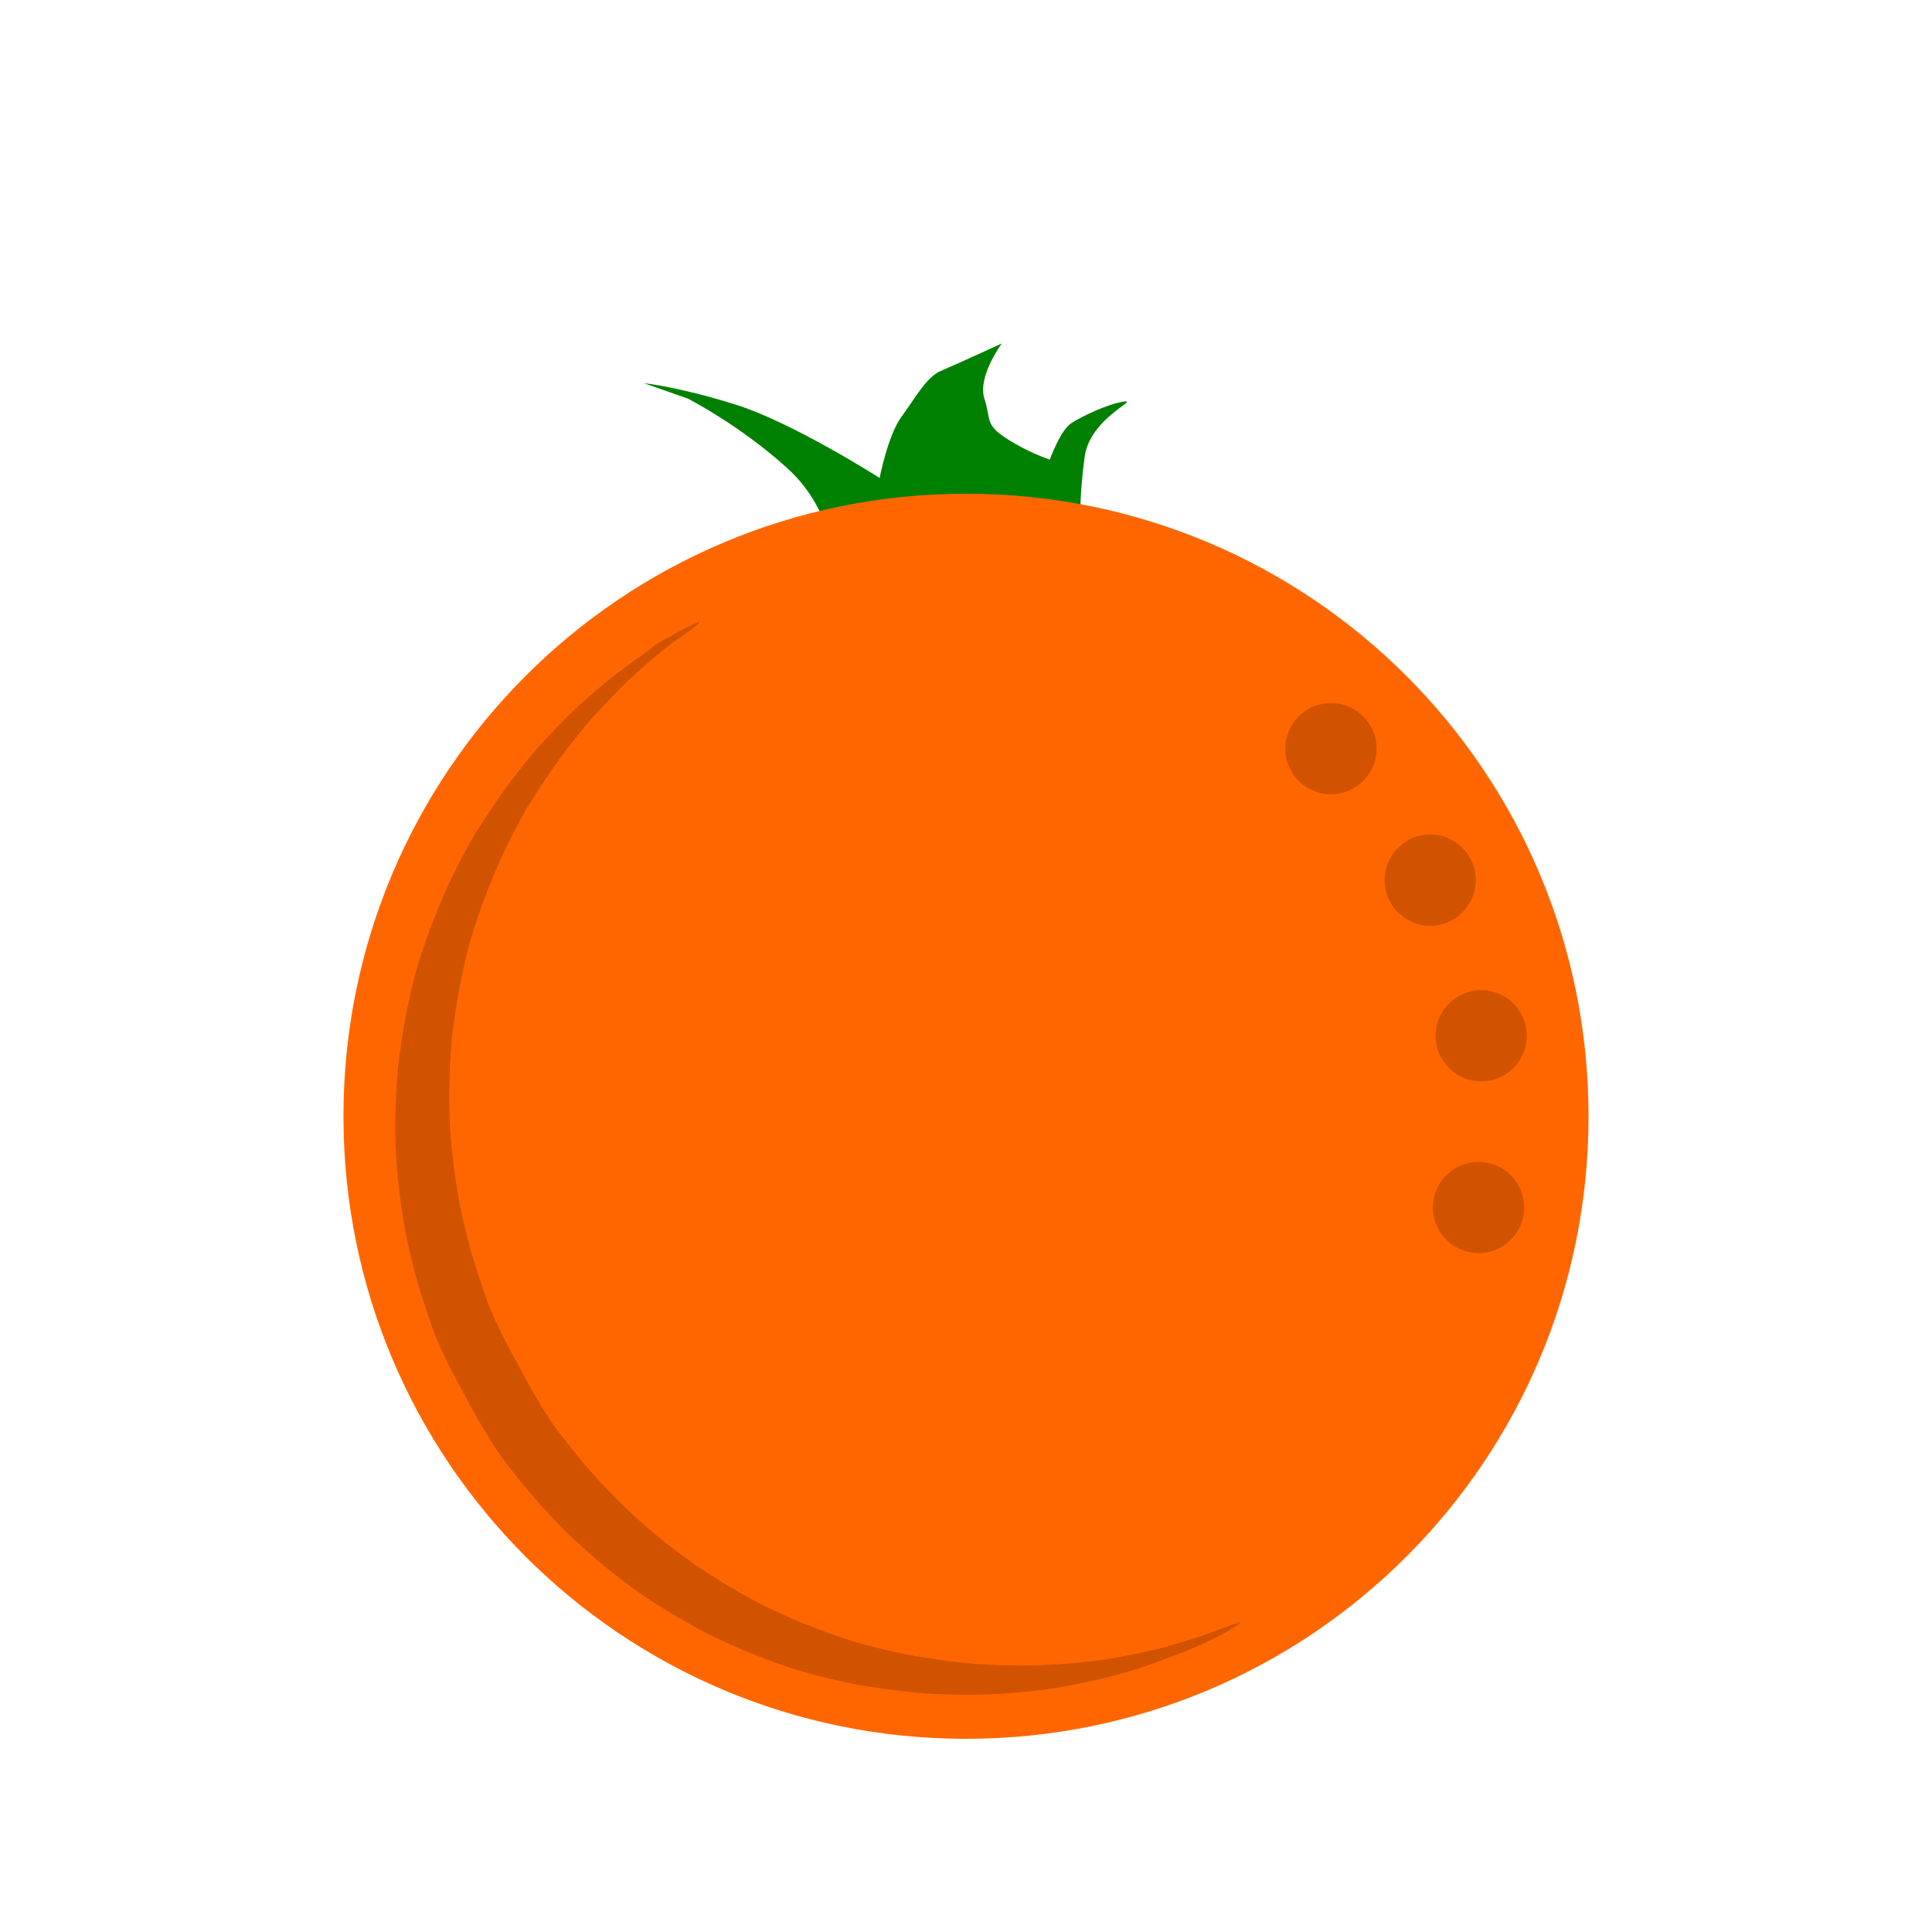
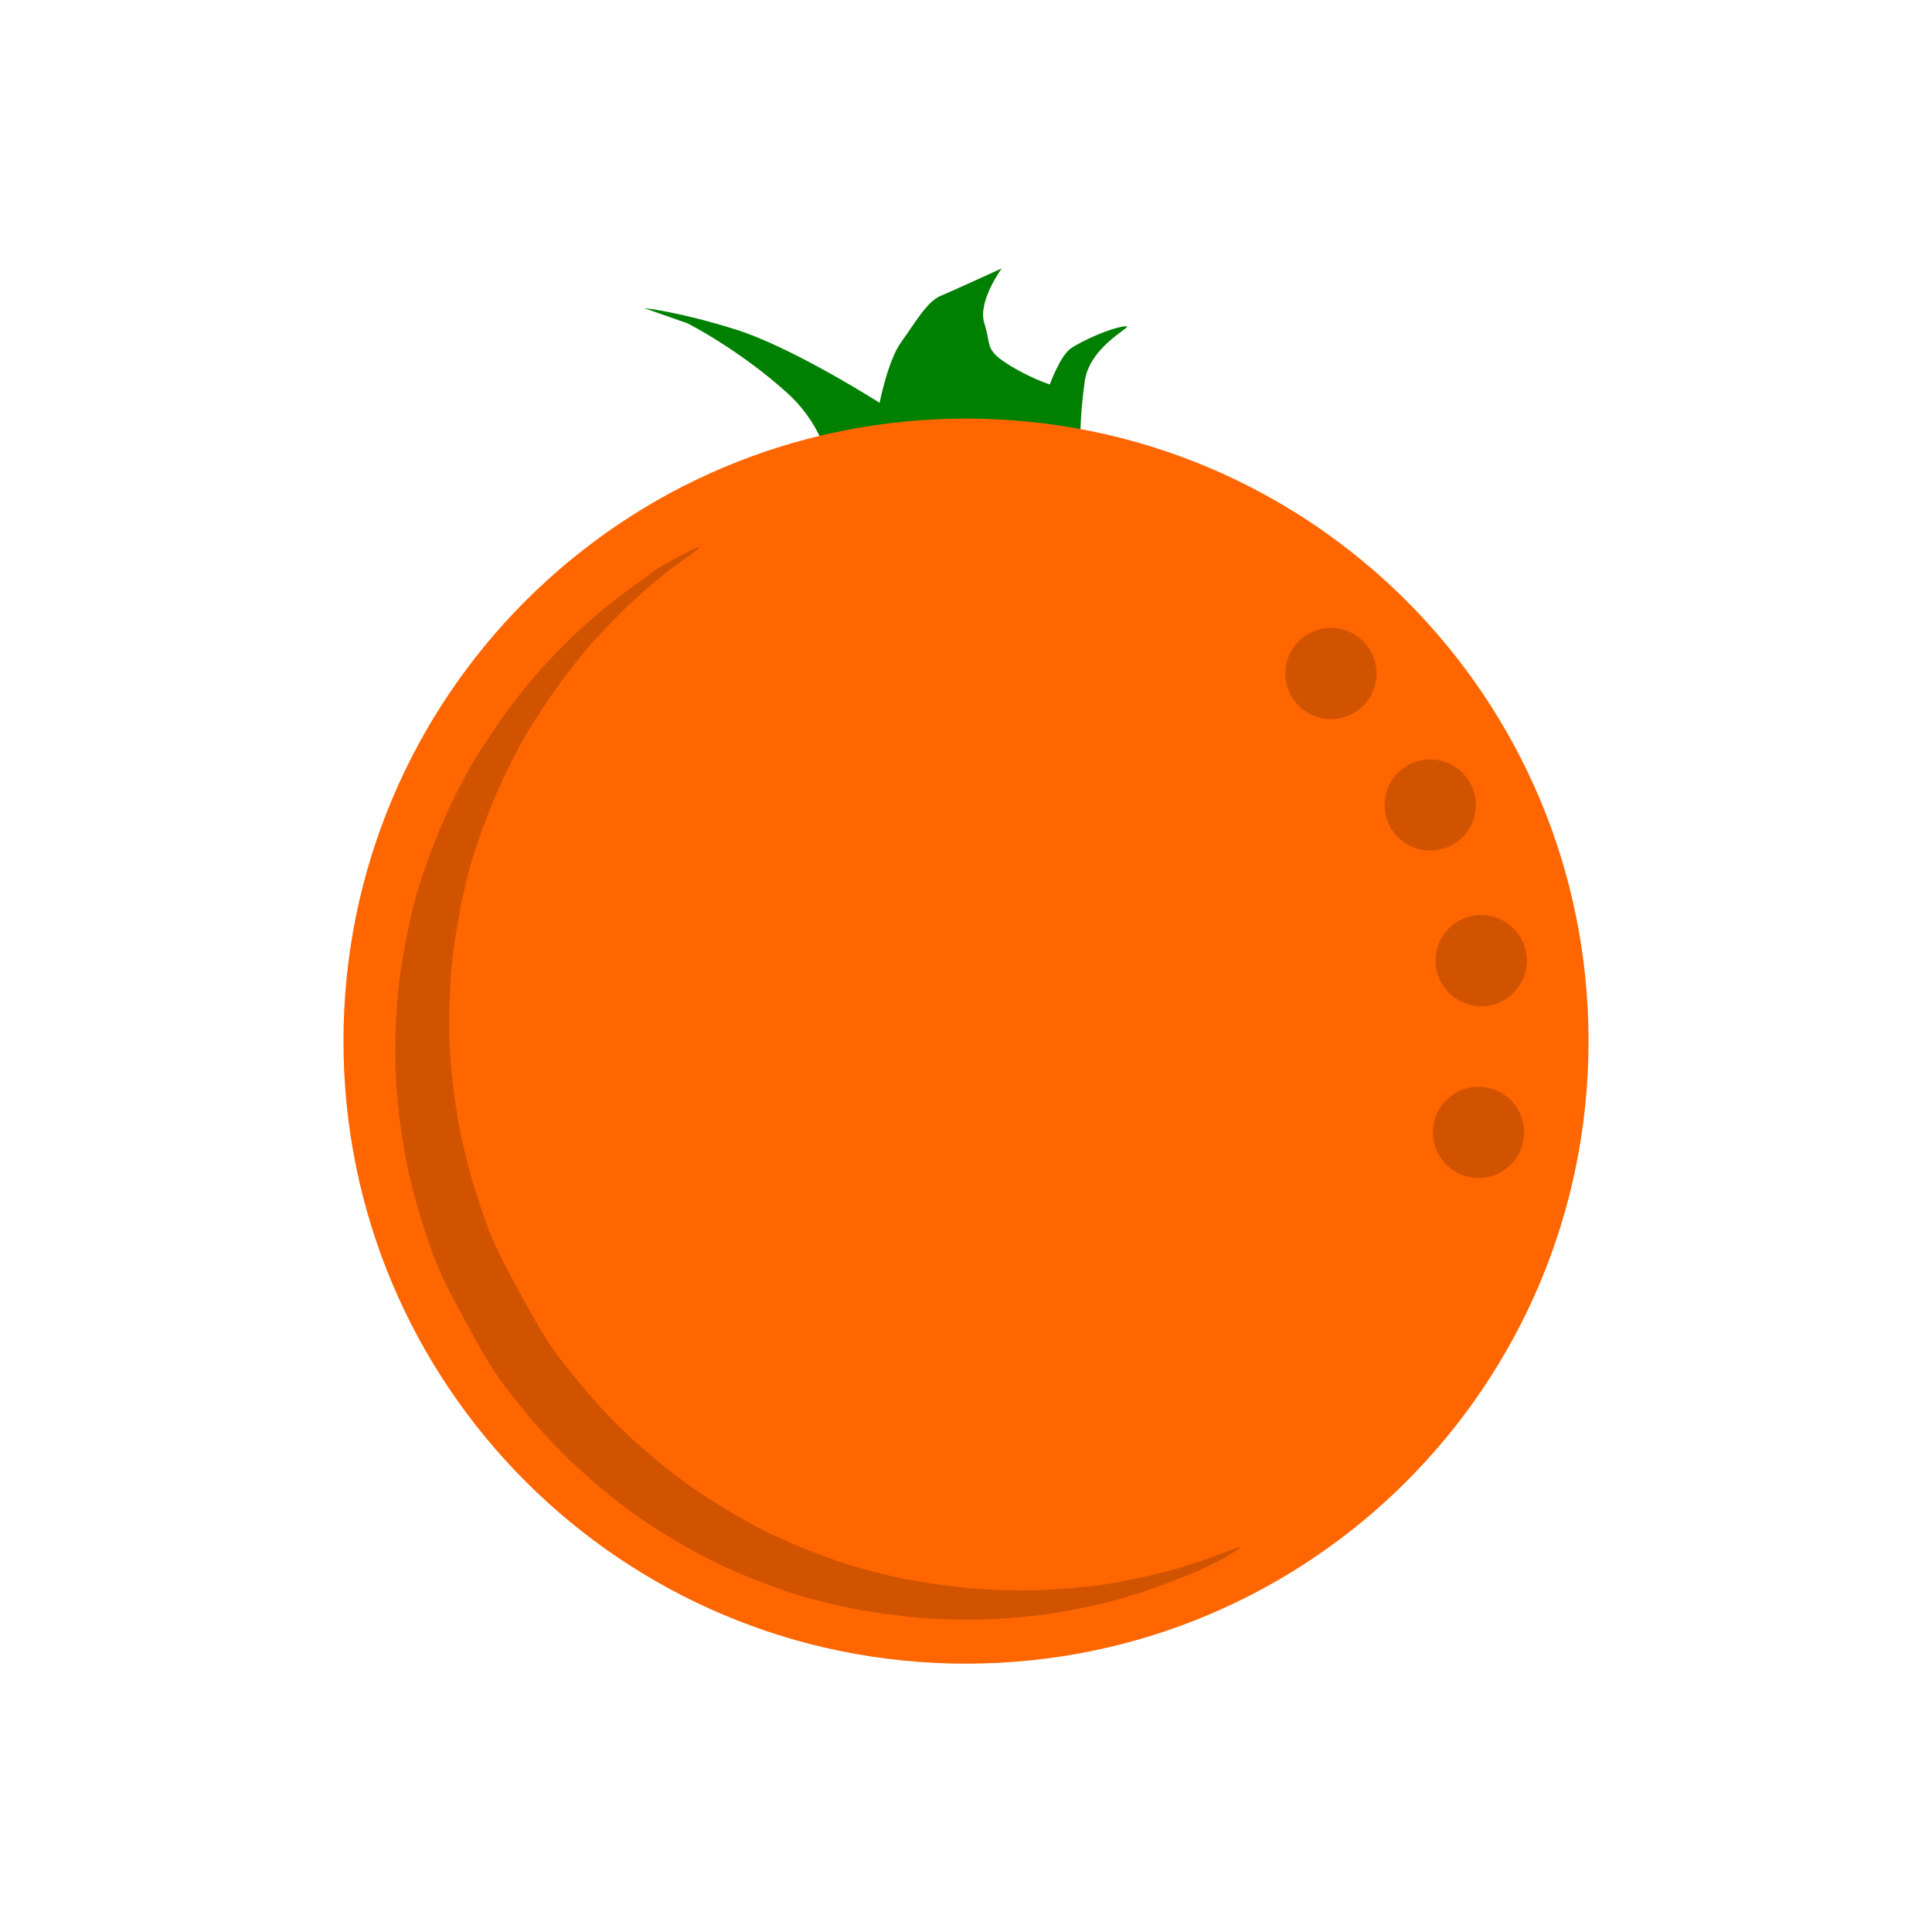
<svg xmlns="http://www.w3.org/2000/svg" viewBox="0 0 720 720" width="720" height="720">
  <style>
		tspan { white-space:pre }
		.shp0 { fill: #008000 } 
		.shp1 { fill: #ff6600 } 
		.shp2 { fill: #803300 } 
- 		.shp3 { fill-opacity: 0.361;fill: #803300 } 
+ 		.shp3 { opacity: 0.361;fill: #803300 } 
	</style>
-   <path id="Layer 2" class="shp0" d="M311.55 214.58C311.55 214.58 311.63 191.07 293.66 174.71C275.7 158.35 256.26 148.51 256.26 148.51L240 142.81C240 142.81 252.68 144.05 274.15 150.79C295.61 157.52 327.81 178.13 327.81 178.13C327.81 178.13 330.88 162.25 335.94 155.34C341 148.44 345.31 140.46 350.58 138.25C355.84 136.04 373.34 128 373.34 128C373.34 128 364.22 140.37 366.84 148.51C369.45 156.65 366.97 158.05 374.97 163.32C382.97 168.58 391.23 171.29 391.23 171.29C391.23 171.29 395.13 160.3 399.36 157.62C403.59 154.94 413.04 150.48 418.87 149.65C424.7 148.81 406.24 155.83 404.24 170.15C402.24 184.48 402.61 194.08 402.61 194.08L311.55 214.58Z" />
-   <path id="Background" class="shp1" d="M360 648C231.7 648 128 544.3 128 416C128 287.7 231.7 184 360 184C488.3 184 592 287.7 592 416C592 544.3 488.3 648 360 648Z" />
-   <g id="Folder 1" style="fill-opacity: 0.361">
-     <path id="Layer 1" class="shp2" d="M496 296C486.6 296 479 288.4 479 279C479 269.6 486.6 262 496 262C505.4 262 513 269.6 513 279C513 288.4 505.4 296 496 296Z" />
-     <path id="Layer 1 copy" class="shp2" d="M533 345C523.6 345 516 337.4 516 328C516 318.6 523.6 311 533 311C542.4 311 550 318.6 550 328C550 337.4 542.4 345 533 345Z" />
-     <path id="Layer 1 copy 2" class="shp2" d="M552 403C542.6 403 535 395.4 535 386C535 376.6 542.6 369 552 369C561.4 369 569 376.6 569 386C569 395.4 561.4 403 552 403Z" />
-     <path id="Layer 1 copy 3" class="shp2" d="M551 467C541.6 467 534 459.4 534 450C534 440.6 541.6 433 551 433C560.4 433 568 440.6 568 450C568 459.4 560.4 467 551 467Z" />
+   <path id="Layer 2" class="shp0" d="M311.55 186.58C311.55 186.58 311.63 163.07 293.66 146.71C275.7 130.35 256.26 120.51 256.26 120.51L240 114.81C240 114.81 252.68 116.05 274.15 122.79C295.61 129.52 327.81 150.13 327.81 150.13C327.81 150.13 330.88 134.25 335.94 127.34C341 120.44 345.31 112.46 350.58 110.25C355.84 108.04 373.34 100 373.34 100C373.34 100 364.22 112.37 366.84 120.51C369.45 128.65 366.97 130.05 374.97 135.32C382.97 140.58 391.23 143.29 391.23 143.29C391.23 143.29 395.13 132.3 399.36 129.62C403.59 126.94 413.04 122.48 418.87 121.65C424.7 120.81 406.24 127.83 404.24 142.15C402.24 156.48 402.61 166.08 402.61 166.08L311.55 186.58Z" />
+   <path id="Background" class="shp1" d="M360 620C231.7 620 128 516.3 128 388C128 259.7 231.7 156 360 156C488.3 156 592 259.7 592 388C592 516.3 488.3 620 360 620Z" />
+   <g id="Folder 1" style="opacity: 0.361">
+     <path id="Layer 1" class="shp2" d="M496 268C486.6 268 479 260.4 479 251C479 241.6 486.6 234 496 234C505.4 234 513 241.6 513 251C513 260.4 505.4 268 496 268Z" />
+     <path id="Layer 1 copy" class="shp2" d="M533 317C523.6 317 516 309.4 516 300C516 290.6 523.6 283 533 283C542.4 283 550 290.6 550 300C550 309.4 542.4 317 533 317Z" />
+     <path id="Layer 1 copy 2" class="shp2" d="M552 375C542.6 375 535 367.4 535 358C535 348.6 542.6 341 552 341C561.4 341 569 348.6 569 358C569 367.4 561.4 375 552 375Z" />
+     <path id="Layer 1 copy 3" class="shp2" d="M551 439C541.6 439 534 431.4 534 422C534 412.6 541.6 405 551 405C560.4 405 568 412.6 568 422C568 431.4 560.4 439 551 439Z" />
  </g>
-   <path id="Path 1" class="shp3" d="M243.56 240.83C243.49 241.05 240.7 243.15 237.35 245.5C234 247.84 228.52 252 225.16 254.75C221.8 257.5 216.69 262 213.8 264.76C210.91 267.51 205.45 273.13 201.68 277.25C197.91 281.36 191.4 289.55 187.21 295.44C183.02 301.33 177.66 309.57 175.31 313.74C172.96 317.92 169.46 324.69 167.53 328.8C165.61 332.91 162.4 340.58 160.41 345.84C158.41 351.09 155.84 358.89 154.7 363.17C153.55 367.44 151.85 375.13 150.93 380.25C150 385.38 148.94 392.19 148.57 395.39C148.21 398.59 147.74 405.09 147.53 409.82C147.32 414.55 147.26 421.95 147.4 426.26C147.55 430.57 148.08 437.84 148.6 442.42C149.11 446.99 150.27 454.67 151.18 459.49C152.08 464.31 154.06 472.5 155.56 477.69C157.06 482.88 159.68 490.9 161.38 495.53C163.69 501.82 166.71 508.07 173.45 520.47C180.18 532.86 183.78 538.8 187.8 544.17C190.75 548.11 196.06 554.67 199.59 558.76C203.13 562.84 208.93 568.95 212.47 572.34C216.02 575.72 221.84 580.88 225.39 583.8C228.95 586.72 234.76 591.12 238.29 593.59C241.83 596.06 248.07 600.04 252.16 602.44C256.24 604.84 261.94 607.98 264.83 609.42C267.71 610.85 273.59 613.52 277.89 615.34C282.19 617.16 290.02 620.05 295.28 621.77C300.54 623.49 310.16 625.97 316.64 627.28C323.13 628.59 334.39 630.19 341.68 630.84C349.3 631.52 360.83 631.78 368.88 631.45C376.56 631.13 387.52 630.08 393.24 629.12C398.95 628.16 407.29 626.46 411.76 625.35C416.24 624.23 422.77 622.34 426.28 621.14C429.79 619.95 436.55 617.45 441.32 615.59C446.08 613.73 453 610.46 456.69 608.33C460.38 606.19 462.87 604.5 462.21 604.57C461.55 604.64 456.95 606.24 451.97 608.14C447 610.04 438.61 612.68 433.33 614.03C428.06 615.37 419.06 617.25 413.35 618.21C407.63 619.17 396.67 620.21 388.99 620.52C380.94 620.86 369.41 620.6 361.78 619.92C354.5 619.27 343.23 617.67 336.75 616.36C330.26 615.05 320.65 612.57 315.39 610.85C310.12 609.13 302.3 606.24 298 604.42C293.7 602.6 287.82 599.93 284.93 598.5C282.05 597.06 276.34 593.92 272.26 591.52C268.18 589.12 261.94 585.14 258.4 582.67C254.86 580.2 249.06 575.8 245.5 572.88C241.94 569.96 236.13 564.8 232.58 561.42C229.03 558.03 223.23 551.92 219.7 547.84C216.16 543.75 210.86 537.19 207.9 533.25C203.88 527.88 200.29 521.94 193.55 509.54C186.82 497.15 183.8 490.9 181.48 484.6C179.78 479.98 177.17 471.96 175.66 466.77C174.16 461.58 172.19 453.39 171.28 448.57C170.37 443.75 169.21 436.07 168.7 431.49C168.19 426.92 167.65 419.65 167.51 415.34C167.37 411.03 167.42 403.63 167.63 398.9C167.84 394.17 168.31 387.67 168.68 384.47C169.05 381.27 170.11 374.46 171.03 369.33C171.96 364.21 173.65 356.52 174.8 352.25C175.95 347.97 178.52 340.17 180.51 334.91C182.51 329.66 185.71 321.99 187.64 317.88C189.57 313.77 193.06 307 195.42 302.82C197.77 298.65 203.12 290.41 207.31 284.52C211.5 278.63 218.02 270.44 221.79 266.33C225.56 262.21 231.01 256.59 233.9 253.84C236.8 251.08 241.77 246.67 244.96 244.03C248.14 241.39 252.83 237.84 255.36 236.14C257.9 234.43 260.28 232.55 260.66 231.96C261.05 231.33 257.65 232.88 252.51 235.65C247.66 238.27 243.63 240.6 243.56 240.83Z" />
+   <path id="Path 1" class="shp3" d="M243.56 212.83C243.49 213.05 240.7 215.15 237.35 217.5C234 219.84 228.52 224 225.16 226.75C221.8 229.5 216.69 234 213.8 236.76C210.91 239.51 205.45 245.13 201.68 249.25C197.91 253.36 191.4 261.55 187.21 267.44C183.02 273.33 177.66 281.57 175.31 285.74C172.96 289.92 169.46 296.69 167.53 300.8C165.61 304.91 162.4 312.58 160.41 317.84C158.41 323.09 155.84 330.89 154.7 335.17C153.55 339.44 151.85 347.13 150.93 352.25C150 357.38 148.94 364.19 148.57 367.39C148.21 370.59 147.74 377.09 147.53 381.82C147.32 386.55 147.26 393.95 147.4 398.26C147.55 402.57 148.08 409.84 148.6 414.42C149.11 418.99 150.27 426.67 151.18 431.49C152.08 436.31 154.06 444.5 155.56 449.69C157.06 454.88 159.68 462.9 161.38 467.53C163.69 473.82 166.71 480.07 173.45 492.47C180.18 504.86 183.78 510.8 187.8 516.17C190.75 520.11 196.06 526.67 199.59 530.76C203.13 534.84 208.93 540.95 212.47 544.34C216.02 547.72 221.84 552.88 225.39 555.8C228.95 558.72 234.76 563.12 238.29 565.59C241.83 568.06 248.07 572.04 252.16 574.44C256.24 576.84 261.94 579.98 264.83 581.42C267.71 582.85 273.59 585.52 277.89 587.34C282.19 589.16 290.02 592.05 295.28 593.77C300.54 595.49 310.16 597.97 316.64 599.28C323.13 600.59 334.39 602.19 341.68 602.84C349.3 603.52 360.83 603.78 368.88 603.45C376.56 603.13 387.52 602.08 393.24 601.12C398.95 600.16 407.29 598.46 411.76 597.35C416.24 596.23 422.77 594.34 426.28 593.14C429.79 591.95 436.55 589.45 441.32 587.59C446.08 585.73 453 582.46 456.69 580.33C460.38 578.19 462.87 576.5 462.21 576.57C461.55 576.64 456.95 578.24 451.97 580.14C447 582.04 438.61 584.68 433.33 586.03C428.06 587.37 419.06 589.25 413.35 590.21C407.63 591.17 396.67 592.21 388.99 592.52C380.94 592.86 369.41 592.6 361.78 591.92C354.5 591.27 343.23 589.67 336.75 588.36C330.26 587.05 320.65 584.57 315.39 582.85C310.12 581.13 302.3 578.24 298 576.42C293.7 574.6 287.82 571.93 284.93 570.5C282.05 569.06 276.34 565.92 272.26 563.52C268.18 561.12 261.94 557.14 258.4 554.67C254.86 552.2 249.06 547.8 245.5 544.88C241.94 541.96 236.13 536.8 232.58 533.42C229.03 530.03 223.23 523.92 219.7 519.84C216.16 515.75 210.86 509.19 207.9 505.25C203.88 499.88 200.29 493.94 193.55 481.54C186.82 469.15 183.8 462.9 181.48 456.6C179.78 451.98 177.17 443.96 175.66 438.77C174.16 433.58 172.19 425.39 171.28 420.57C170.37 415.75 169.21 408.07 168.7 403.49C168.19 398.92 167.65 391.65 167.51 387.34C167.37 383.03 167.42 375.63 167.63 370.9C167.84 366.17 168.31 359.67 168.68 356.47C169.05 353.27 170.11 346.46 171.03 341.33C171.96 336.21 173.65 328.52 174.8 324.25C175.95 319.97 178.52 312.17 180.51 306.91C182.51 301.66 185.71 293.99 187.64 289.88C189.57 285.77 193.06 279 195.42 274.82C197.77 270.65 203.12 262.41 207.31 256.52C211.5 250.63 218.02 242.44 221.79 238.33C225.56 234.21 231.01 228.59 233.9 225.84C236.8 223.08 241.77 218.67 244.96 216.03C248.14 213.39 252.83 209.84 255.36 208.14C257.9 206.43 260.28 204.55 260.66 203.96C261.05 203.33 257.65 204.88 252.51 207.65C247.66 210.27 243.63 212.6 243.56 212.83Z" />
</svg>
